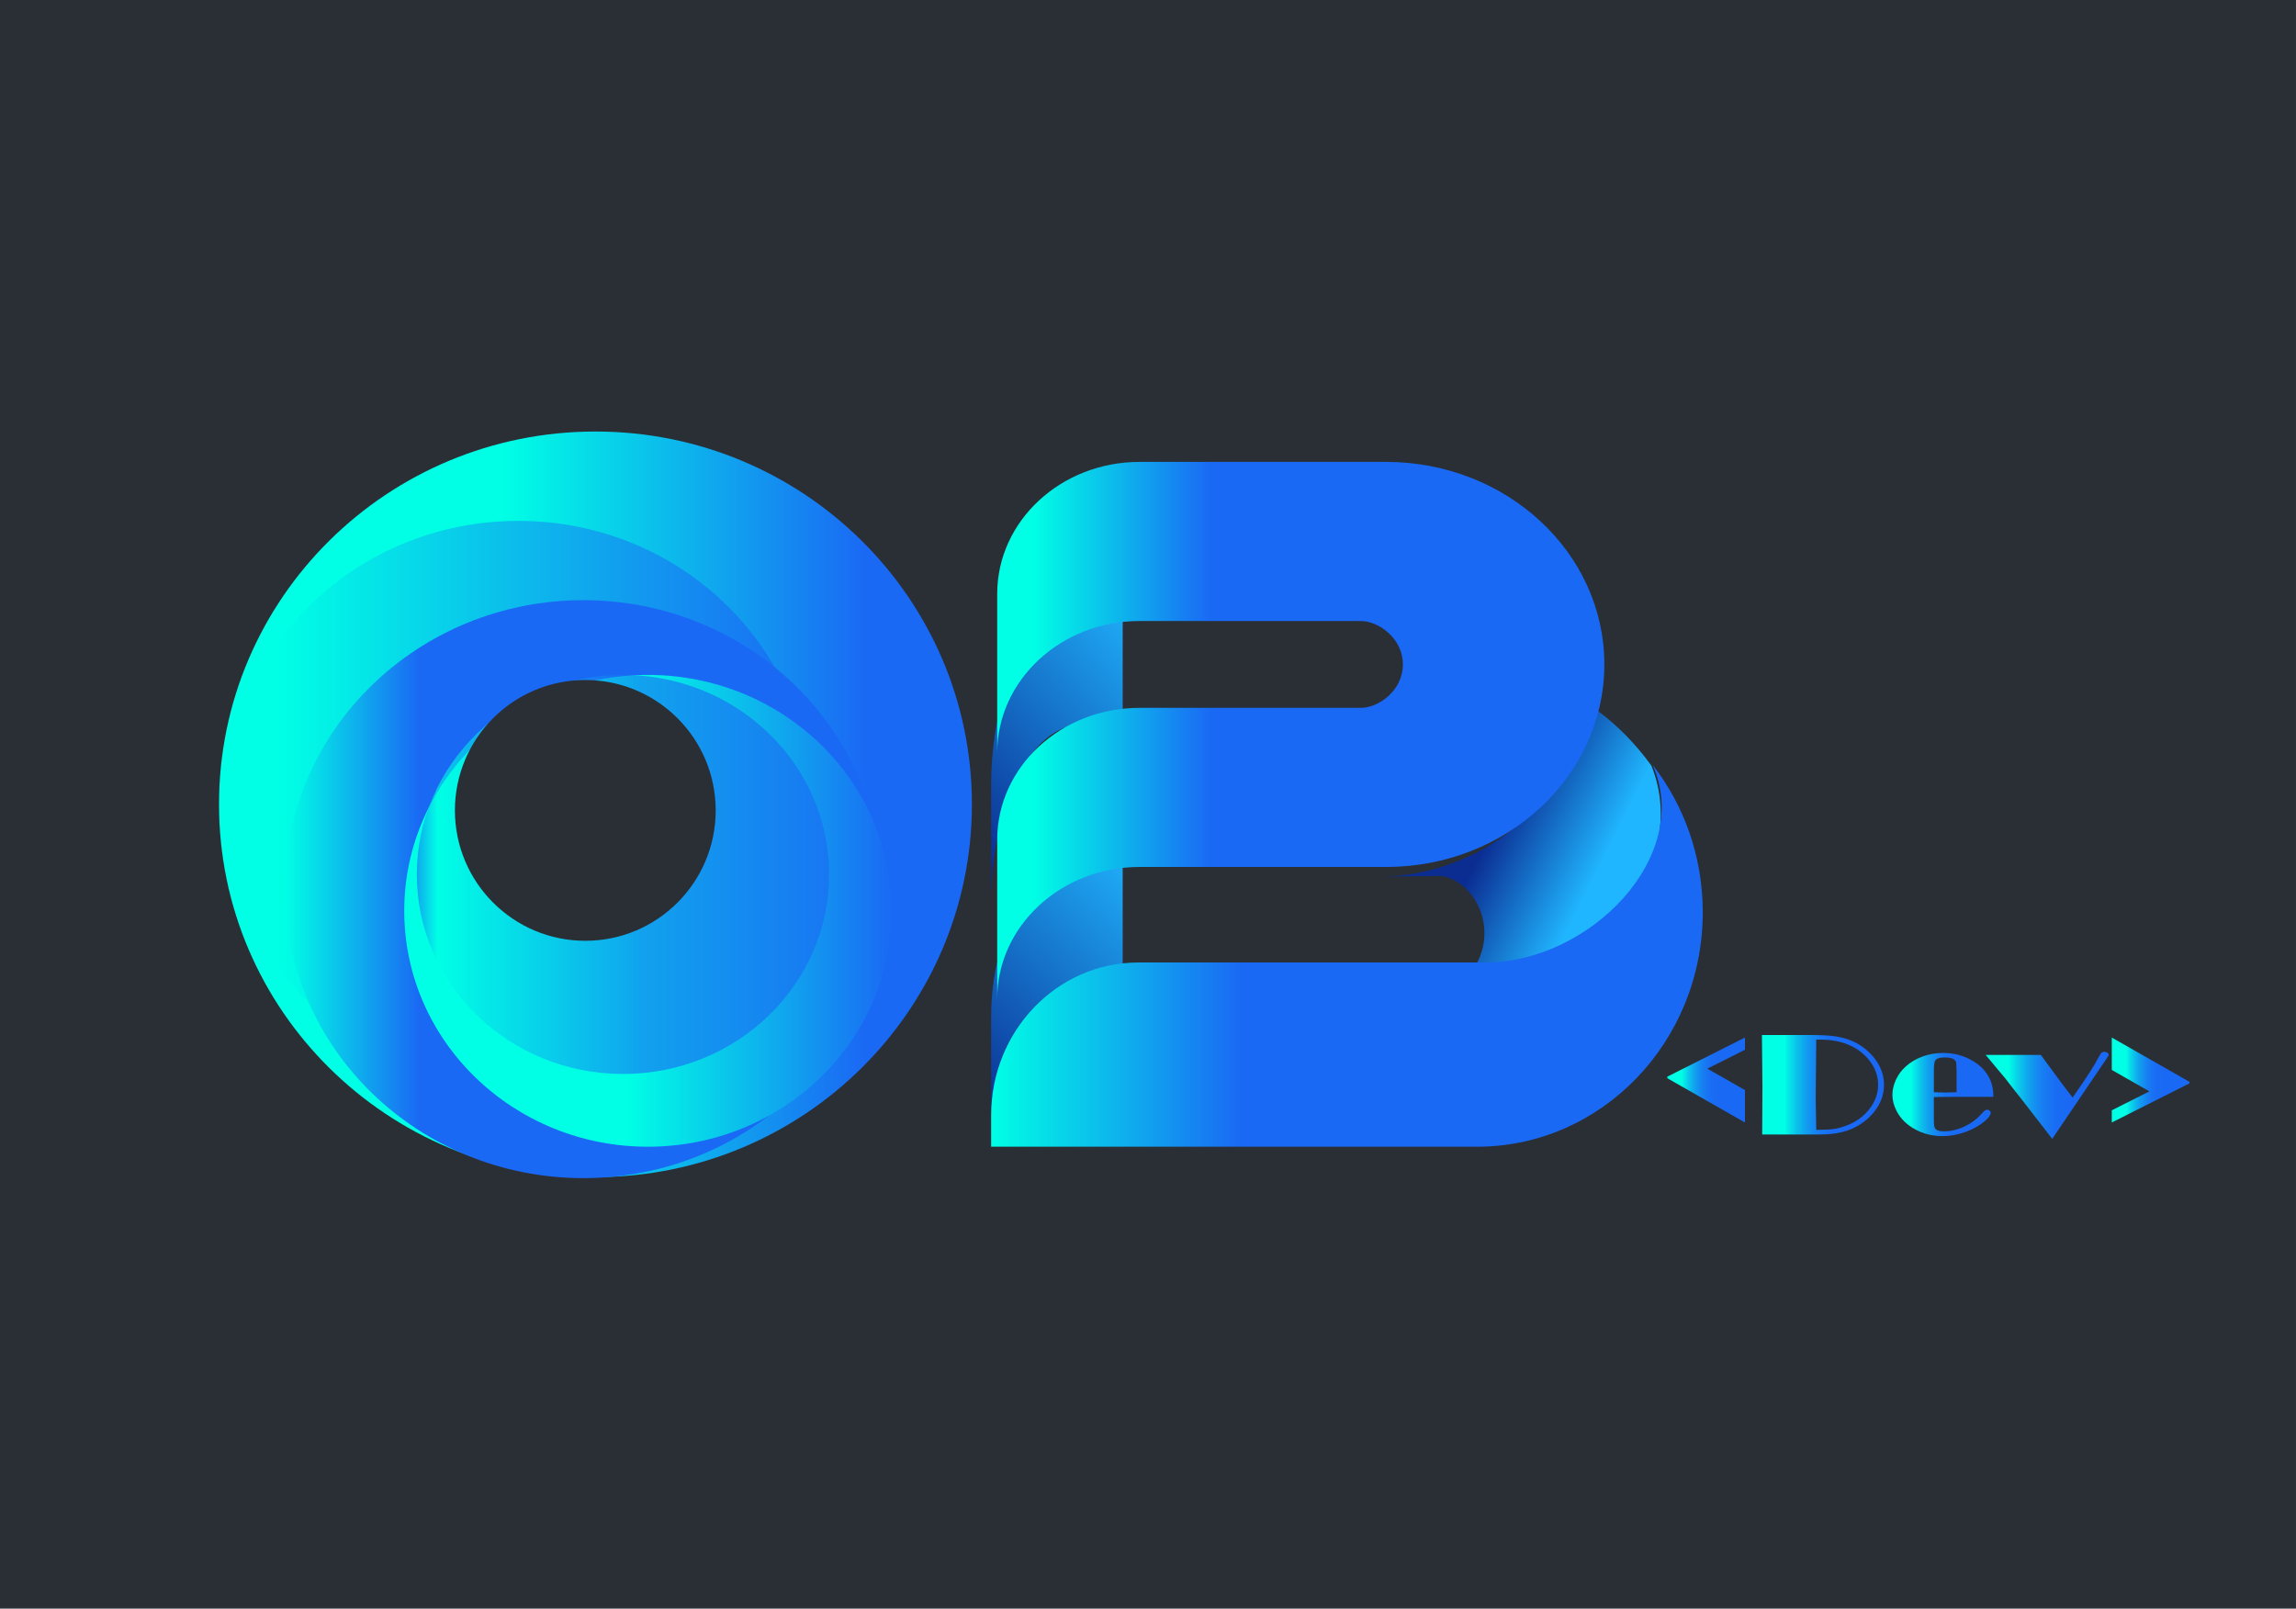
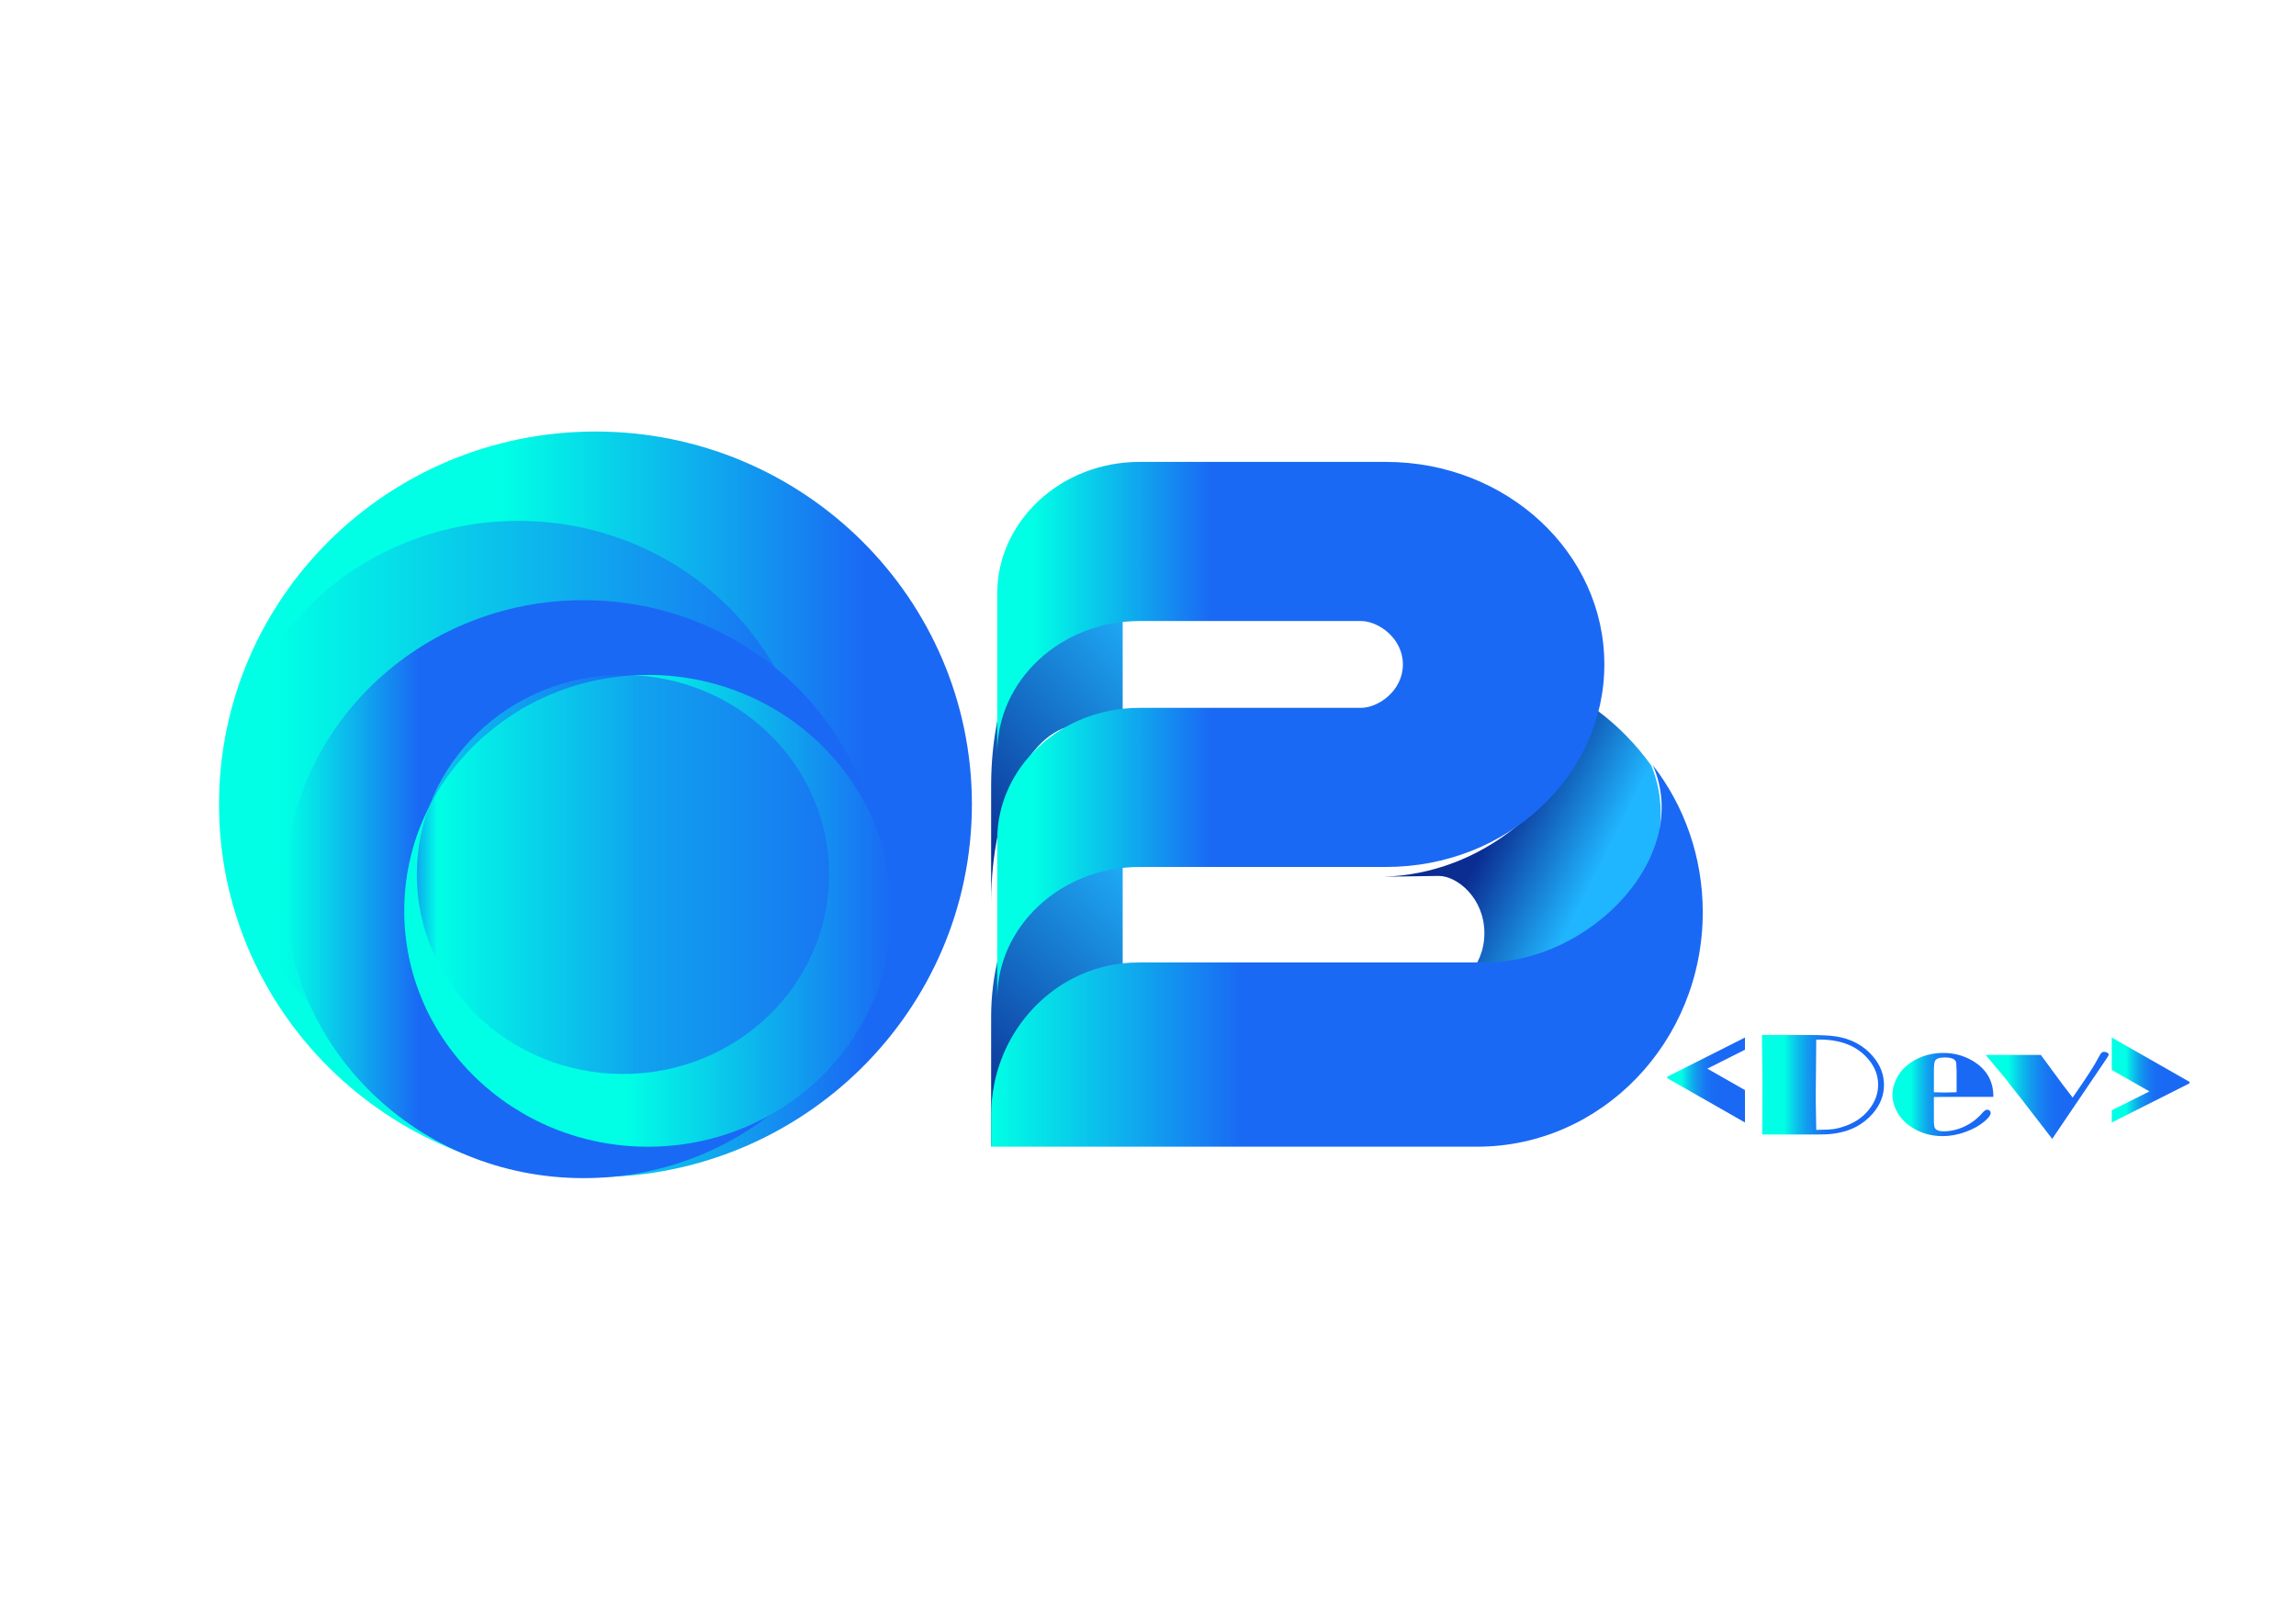
<svg xmlns="http://www.w3.org/2000/svg" version="1.1" id="svg30" x="0px" y="0px" width="1130.402px" height="792px" viewBox="0 0 1130.402 792" enable-background="new 0 0 1130.402 792" xml:space="preserve">
-   <g id="BG_1_" transform="translate(3.460825,1.653995)">
-     <rect id="rect1" x="-3.461" y="-1.654" fill="#2A2F36" width="1130.397" height="792" />
-   </g>
  <g enable-background="new    ">
    <linearGradient id="SVGID_1_" gradientUnits="userSpaceOnUse" x1="820.865" y1="531.744" x2="859.108" y2="531.744">
      <stop offset="0.185" style="stop-color:#00FFE5" />
      <stop offset="0.218" style="stop-color:#04E9E7" />
      <stop offset="0.284" style="stop-color:#0BC2EB" />
      <stop offset="0.352" style="stop-color:#10A2EE" />
      <stop offset="0.422" style="stop-color:#1589F1" />
      <stop offset="0.495" style="stop-color:#1877F3" />
      <stop offset="0.573" style="stop-color:#196CF4" />
      <stop offset="0.663" style="stop-color:#1A69F4" />
    </linearGradient>
    <path fill="url(#SVGID_1_)" d="M859.108,510.829v6.003l-18.531,9.311l18.531,10.563v15.952l-38.243-21.809v-0.755L859.108,510.829z   " />
    <linearGradient id="SVGID_2_" gradientUnits="userSpaceOnUse" x1="867.457" y1="534.077" x2="927.553" y2="534.077">
      <stop offset="0.185" style="stop-color:#00FFE5" />
      <stop offset="0.218" style="stop-color:#04E9E7" />
      <stop offset="0.284" style="stop-color:#0BC2EB" />
      <stop offset="0.352" style="stop-color:#10A2EE" />
      <stop offset="0.422" style="stop-color:#1589F1" />
      <stop offset="0.495" style="stop-color:#1877F3" />
      <stop offset="0.573" style="stop-color:#196CF4" />
      <stop offset="0.663" style="stop-color:#1A69F4" />
    </linearGradient>
    <path fill="url(#SVGID_2_)" d="M867.457,509.572h22.989c6.002,0,10.519,0.24,13.549,0.719c7.488,1.173,13.534,4.452,18.139,9.838   c3.612,4.236,5.419,8.903,5.419,14.002c0,5.194-1.865,9.922-5.594,14.183c-4.488,5.146-10.345,8.342-17.57,9.586   c-1.865,0.312-3.526,0.503-4.982,0.575c-1.458,0.071-4.662,0.107-9.615,0.107h-22.203l0.131-23.697L867.457,509.572z    M894.205,511.87l-0.263,28.867l0.263,15.547c3.904-0.023,6.709-0.149,8.413-0.377c1.705-0.228,3.664-0.736,5.879-1.526   c5.216-1.843,9.31-4.811,12.281-8.904c2.593-3.519,3.89-7.324,3.89-11.417c0-4.452-1.527-8.546-4.582-12.279   c-5.441-6.63-13.501-9.945-24.179-9.945L894.205,511.87z" />
    <linearGradient id="SVGID_3_" gradientUnits="userSpaceOnUse" x1="931.704" y1="538.889" x2="981.399" y2="538.889">
      <stop offset="0.185" style="stop-color:#00FFE5" />
      <stop offset="0.218" style="stop-color:#04E9E7" />
      <stop offset="0.284" style="stop-color:#0BC2EB" />
      <stop offset="0.352" style="stop-color:#10A2EE" />
      <stop offset="0.422" style="stop-color:#1589F1" />
      <stop offset="0.495" style="stop-color:#1877F3" />
      <stop offset="0.573" style="stop-color:#196CF4" />
      <stop offset="0.663" style="stop-color:#1A69F4" />
    </linearGradient>
    <path fill="url(#SVGID_3_)" d="M952.115,540.127v11.131c0,2.154,0.16,3.519,0.48,4.093c0.612,1.102,2.055,1.651,4.327,1.651   c3.38,0,6.724-0.76,10.03-2.279c3.307-1.521,6.17-3.62,8.589-6.302c0.786-0.885,1.354-1.448,1.704-1.688s0.729-0.358,1.137-0.358   c0.495,0,0.902,0.149,1.224,0.448c0.32,0.3,0.48,0.677,0.48,1.131c0,1.006-0.977,2.358-2.928,4.058   c-2.564,2.178-5.747,3.949-9.55,5.313s-7.511,2.047-11.123,2.047c-6.207,0-11.686-1.711-16.434-5.135   c-2.769-2.011-4.896-4.487-6.382-7.432c-1.311-2.585-1.967-5.171-1.967-7.756c0-2.489,0.583-4.984,1.748-7.485   s2.769-4.662,4.809-6.481c2.359-2.13,5.157-3.781,8.392-4.954c3.175-1.149,6.497-1.724,9.965-1.724   c5.39,0,10.271,1.305,14.642,3.913c6.818,4.069,10.198,9.97,10.14,17.701h-10.184l-13.111,0.036L952.115,540.127z M963.304,537.758   v-10.463c-0.059-2.245-0.116-3.588-0.175-4.03c-0.059-0.441-0.262-0.854-0.611-1.236c-0.816-0.931-2.478-1.397-4.982-1.397   c-2.564,0-4.167,0.538-4.808,1.612c-0.409,0.646-0.612,2.329-0.612,5.052v10.463l5.332,0.144L963.304,537.758z" />
    <linearGradient id="SVGID_4_" gradientUnits="userSpaceOnUse" x1="977.596" y1="539.301" x2="1038.173" y2="539.301">
      <stop offset="0.185" style="stop-color:#00FFE5" />
      <stop offset="0.218" style="stop-color:#04E9E7" />
      <stop offset="0.284" style="stop-color:#0BC2EB" />
      <stop offset="0.352" style="stop-color:#10A2EE" />
      <stop offset="0.422" style="stop-color:#1589F1" />
      <stop offset="0.495" style="stop-color:#1877F3" />
      <stop offset="0.573" style="stop-color:#196CF4" />
      <stop offset="0.663" style="stop-color:#1A69F4" />
    </linearGradient>
    <path fill="url(#SVGID_4_)" d="M1020.443,540.385c6.883-9.906,11.038-16.332,12.468-19.275c0.725-1.394,1.268-2.282,1.631-2.666   c0.361-0.385,0.818-0.577,1.369-0.577c0.58,0,1.102,0.139,1.566,0.413c0.464,0.275,0.695,0.581,0.695,0.916   c0,0.383-0.32,1.018-0.961,1.902l-25.461,37.592l-1.354,2.047l-11.633-15.044l-3.85-4.991l-4.023-5.063l-3.455-4.487l-9.841-11.777   h27.177l10.594,14.402L1020.443,540.385z" />
    <linearGradient id="SVGID_5_" gradientUnits="userSpaceOnUse" x1="1039.703" y1="531.744" x2="1077.946" y2="531.744">
      <stop offset="0.185" style="stop-color:#00FFE5" />
      <stop offset="0.218" style="stop-color:#04E9E7" />
      <stop offset="0.284" style="stop-color:#0BC2EB" />
      <stop offset="0.352" style="stop-color:#10A2EE" />
      <stop offset="0.422" style="stop-color:#1589F1" />
      <stop offset="0.495" style="stop-color:#1877F3" />
      <stop offset="0.573" style="stop-color:#196CF4" />
      <stop offset="0.663" style="stop-color:#1A69F4" />
    </linearGradient>
    <path fill="url(#SVGID_5_)" d="M1039.703,552.658v-6.004l18.531-9.31l-18.531-10.563v-15.952l38.243,21.809v0.755L1039.703,552.658   z" />
  </g>
  <linearGradient id="path22_1_" gradientUnits="userSpaceOnUse" x1="-12101.961" y1="-302.698" x2="-12176.382" y2="28.158" gradientTransform="matrix(0.1293 0 0 0.6283 2090.529 443.5456)">
    <stop offset="0" style="stop-color:#20B6FF" />
    <stop offset="1" style="stop-color:#0B2D92" />
  </linearGradient>
  <path id="path22" fill="url(#path22_1_)" d="M532.088,356.924h20.648v-57.432h-20.648c-24.366,0-44.118,39.102-44.118,87.336v57.432  C487.97,396.025,507.722,356.924,532.088,356.924L532.088,356.924z" />
  <linearGradient id="path24_1_" gradientUnits="userSpaceOnUse" x1="-12099.661" y1="-176.562" x2="-12181.743" y2="188.355" gradientTransform="matrix(0.1293 0 0 0.5356 2090.529 478.6258)">
    <stop offset="0" style="stop-color:#20B6FF" />
    <stop offset="1" style="stop-color:#0B2D92" />
  </linearGradient>
  <path id="path24" fill="url(#path24_1_)" d="M532.088,426.271c-24.366,0-44.118,33.336-44.118,74.455v63.854l64.769-84.224v-54.092  L532.088,426.271L532.088,426.271z" />
  <linearGradient id="path26_1_" gradientUnits="userSpaceOnUse" x1="-5221.202" y1="80.74" x2="-5316.312" y2="-51.332" gradientTransform="matrix(0.224 0 0 0.6164 1934.592 422.1853)">
    <stop offset="0" style="stop-color:#20B6FF" />
    <stop offset="1" style="stop-color:#0B2D92" />
  </linearGradient>
  <path id="path26" fill="url(#path26_1_)" d="M681.109,431.654l27.229-0.393c9.166,0,22.479,10.977,22.479,28.175  s-13.313,28.173-22.479,28.173h17.471c54.492,0,107.996-59.149,87.25-110.563l0.014-0.014c-7.521-10.459-16.441-19.6-26.445-27.066  c-17.124,46.947-57.766,80.318-105.51,81.686L681.109,431.654z" />
  <linearGradient id="path28_1_" gradientUnits="userSpaceOnUse" x1="-7278.681" y1="-366.814" x2="-6766.498" y2="-366.814" gradientTransform="matrix(0.2054 0 0 0.4677 1985.996 531.1995)">
    <stop offset="0.166" style="stop-color:#00FFE5" />
    <stop offset="1" style="stop-color:#1A69F4" />
  </linearGradient>
  <path id="path28" fill="url(#path28_1_)" d="M490.955,491.865c0-35.901,31.38-65.014,70.09-65.014h121.32  c59.377,0,107.511-44.646,107.511-99.717c0-55.076-48.134-99.719-107.511-99.719h-121.32c-38.71,0-70.09,29.104-70.09,65.011v78.343  c0-35.904,31.38-65.011,70.09-65.011H670.08c8.404,0,20.611,8.325,20.611,21.375c0,13.049-12.207,21.375-20.611,21.375H561.045  c-38.71,0-70.09,29.107-70.09,65.014v13.331V491.865z" />
  <linearGradient id="path30_1_" gradientUnits="userSpaceOnUse" x1="-6993.818" y1="-3.57" x2="-6413.01" y2="-3.57" gradientTransform="matrix(0.2123 0 0 0.5415 1972.756 472.5995)">
    <stop offset="0" style="stop-color:#00FFE5" />
    <stop offset="1" style="stop-color:#1A69F4" />
  </linearGradient>
  <path id="path30" fill="url(#path30_1_)" d="M487.97,564.58h239.237c61.369,0,111.121-51.691,111.121-115.451  c0-27.41-9.195-52.586-24.561-72.383l-0.008,0.01c19.664,45.16-31.047,97.121-82.693,97.121H560.413  c-40.01,0-72.444,33.699-72.444,75.271v15.438L487.97,564.58z" />
  <linearGradient id="SVGID_6_" gradientUnits="userSpaceOnUse" x1="107.834" y1="399" x2="478.5" y2="399" gradientTransform="matrix(1 0 0 -1 0 795)">
    <stop offset="0.377" style="stop-color:#00FFE5" />
    <stop offset="0.859" style="stop-color:#1A69F4" />
  </linearGradient>
  <ellipse fill="url(#SVGID_6_)" cx="293.167" cy="396" rx="185.333" ry="183.541" />
  <linearGradient id="SVGID_7_" gradientUnits="userSpaceOnUse" x1="111.013" y1="399" x2="399.347" y2="399" gradientTransform="matrix(1 0 0 -1 0 795)">
    <stop offset="0.089" style="stop-color:#00FFE5" />
    <stop offset="1" style="stop-color:#1A69F4" />
  </linearGradient>
  <ellipse fill="url(#SVGID_7_)" cx="255.18" cy="396" rx="144.167" ry="139.544" />
  <linearGradient id="SVGID_8_" gradientUnits="userSpaceOnUse" x1="140.261" y1="357.229" x2="434.247" y2="357.229" gradientTransform="matrix(1 0 0 -1 0 795)">
    <stop offset="0" style="stop-color:#00FFE5" />
    <stop offset="0.225" style="stop-color:#1A69F4" />
  </linearGradient>
  <ellipse fill="url(#SVGID_8_)" cx="287.254" cy="437.771" rx="146.993" ry="142.279" />
  <linearGradient id="SVGID_9_" gradientUnits="userSpaceOnUse" x1="199.014" y1="346.563" x2="439.002" y2="346.563" gradientTransform="matrix(1 0 0 -1 0 795)">
    <stop offset="0.456" style="stop-color:#00FFE5" />
    <stop offset="1" style="stop-color:#1A69F4" />
  </linearGradient>
  <ellipse fill="url(#SVGID_9_)" cx="319.008" cy="448.437" rx="119.994" ry="116.147" />
  <linearGradient id="SVGID_10_" gradientUnits="userSpaceOnUse" x1="205.213" y1="364.469" x2="408.201" y2="364.469" gradientTransform="matrix(1 0 0 -1 0 795)">
    <stop offset="0" style="stop-color:#196EF4" />
    <stop offset="0.05" style="stop-color:#00FFE5" />
    <stop offset="0.541" style="stop-color:#1A69F4" />
  </linearGradient>
  <ellipse opacity="0.6" fill="url(#SVGID_10_)" enable-background="new    " cx="306.707" cy="430.531" rx="101.494" ry="98.24" />
-   <circle fill="#2A2F36" cx="288.167" cy="399" r="64.199" />
+   <circle fill="transparent" cx="288.167" cy="399" r="64.199" />
</svg>
